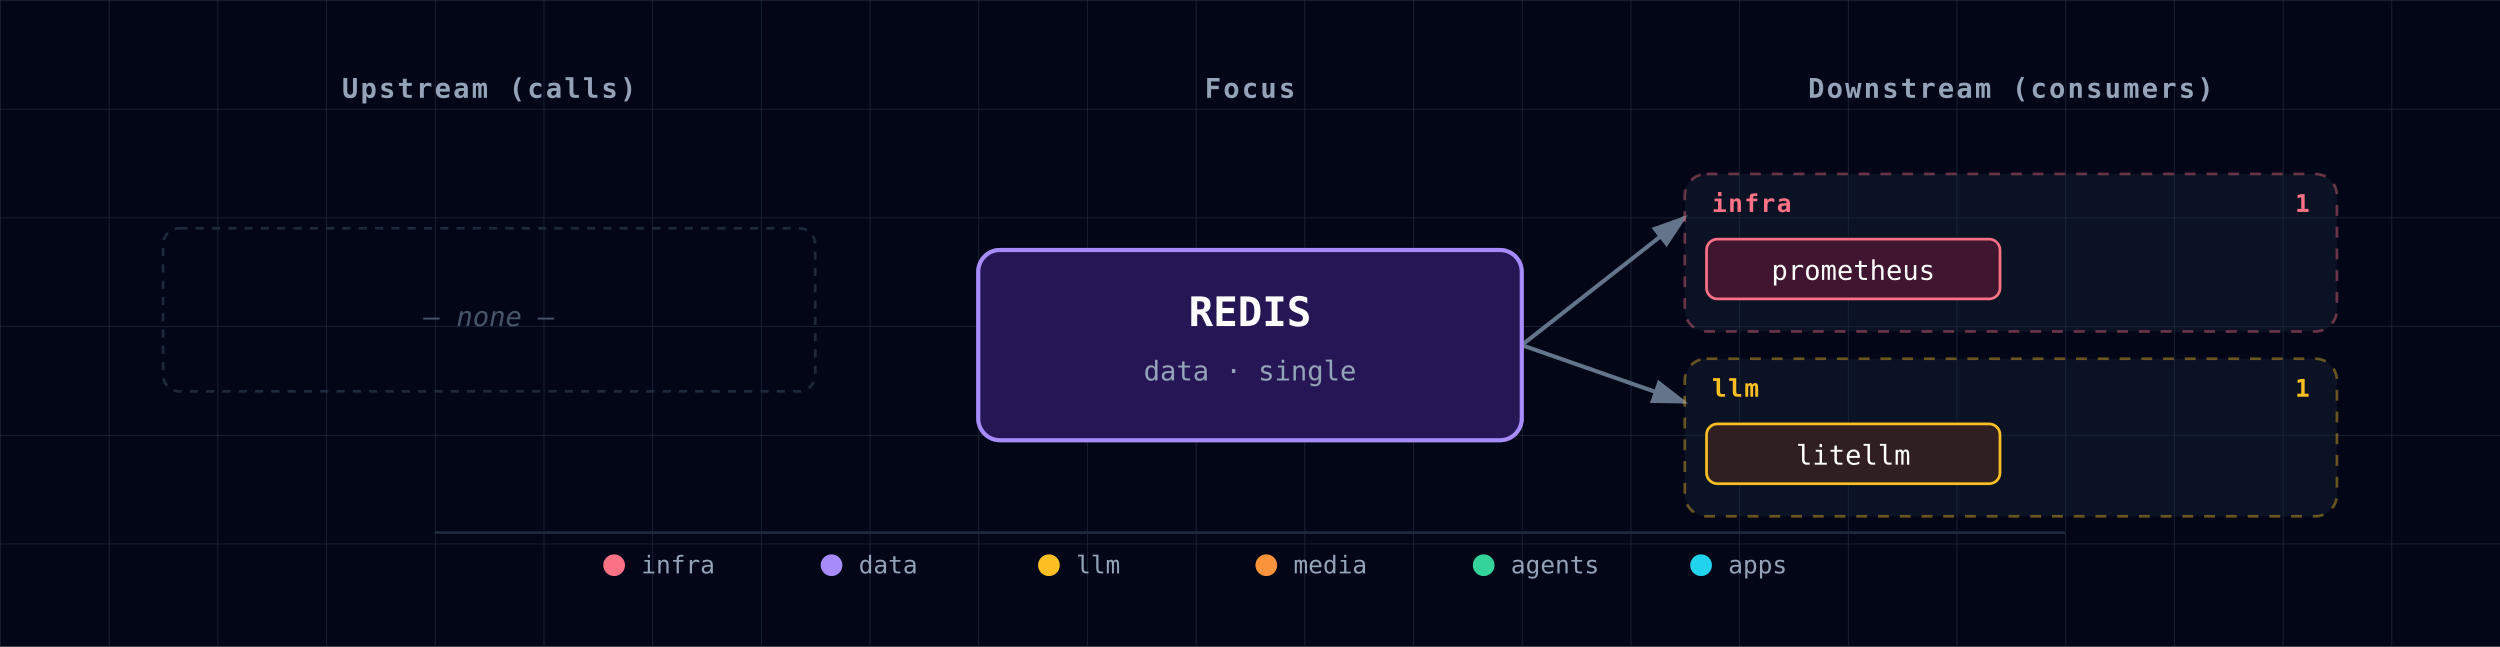
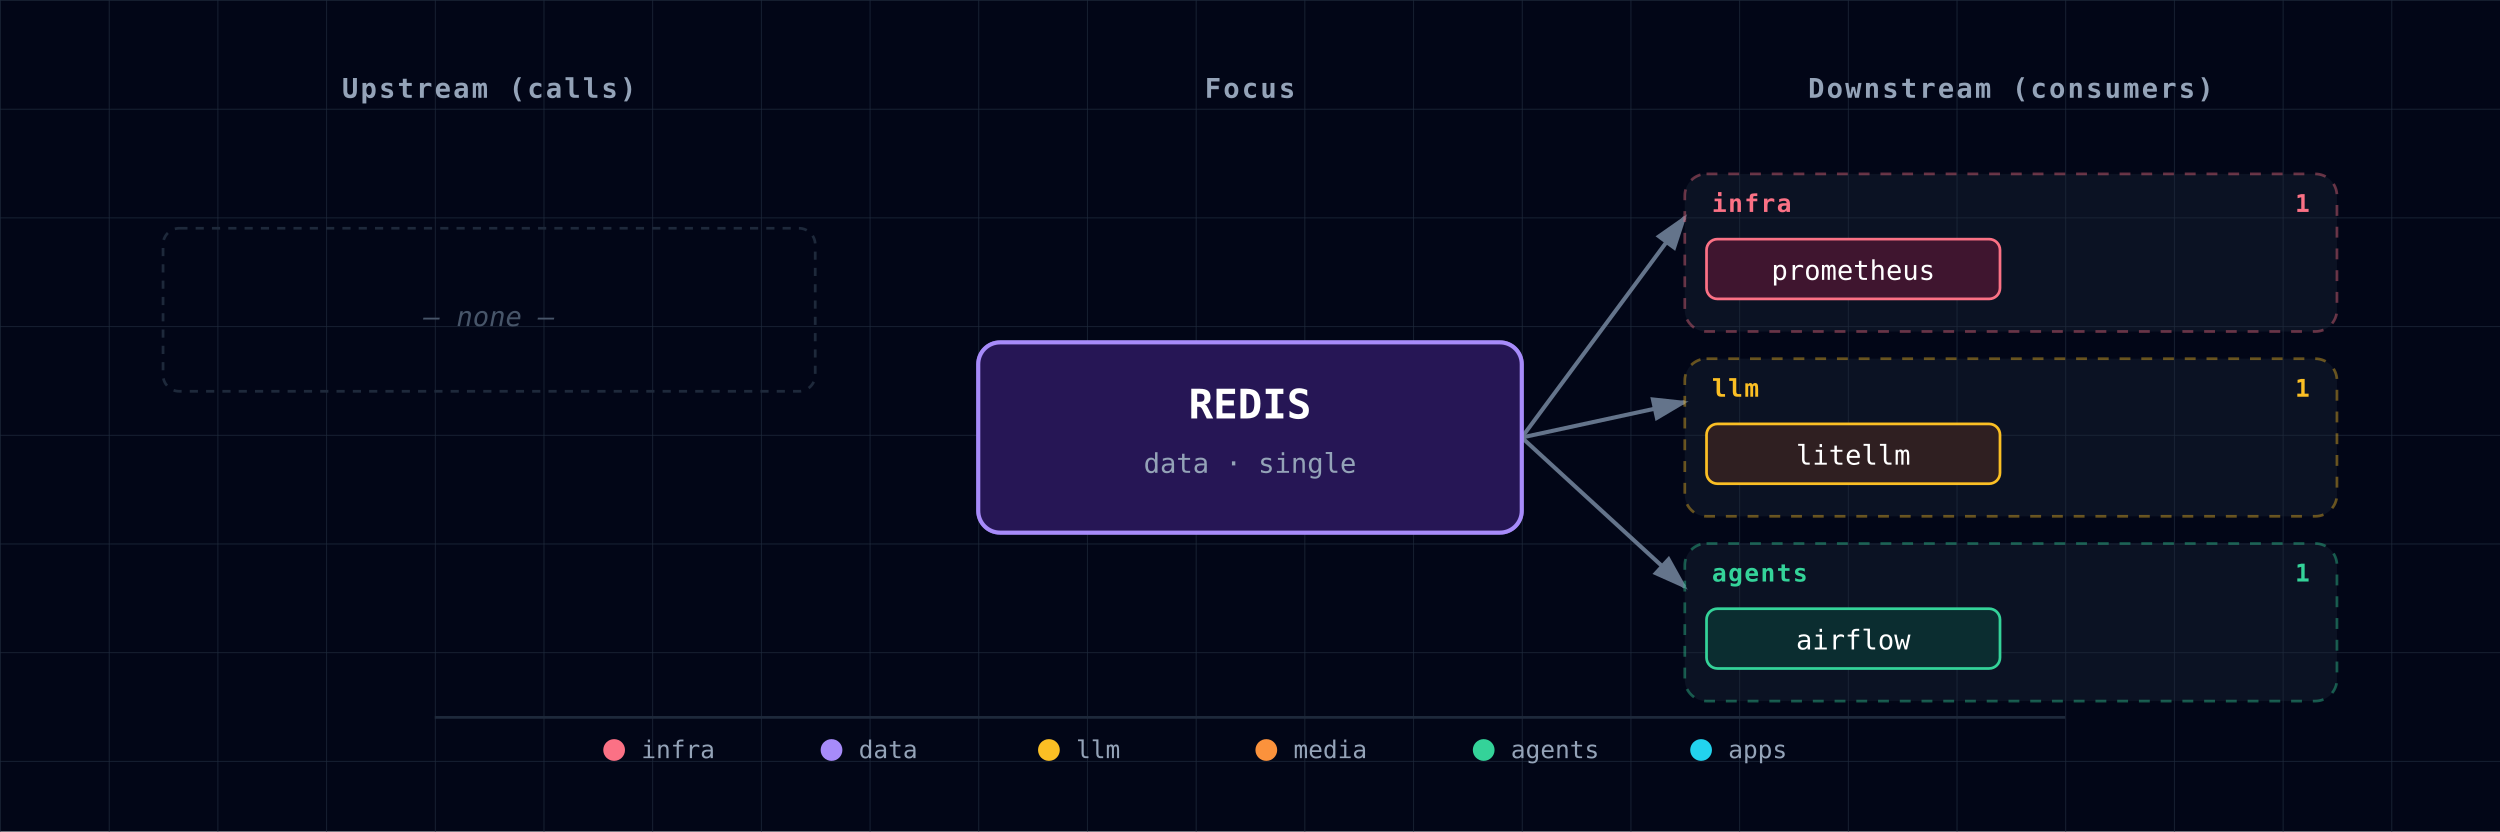
- <svg xmlns="http://www.w3.org/2000/svg" viewBox="0 0 920 238" font-family="'JetBrains Mono', 'Fira Code', Menlo, Consolas, monospace">
+ <svg xmlns="http://www.w3.org/2000/svg" viewBox="0 0 920 306" font-family="'JetBrains Mono', 'Fira Code', Menlo, Consolas, monospace">
  <defs>
    <pattern id="grid" width="40" height="40" patternUnits="userSpaceOnUse">
      <path d="M 40 0 L 0 0 0 40" fill="none" stroke="#1e293b" stroke-width="0.5" />
    </pattern>
    <marker id="arrowhead" markerWidth="9" markerHeight="6" refX="8" refY="3" orient="auto">
      <polygon points="0 0, 9 3, 0 6" fill="#64748b" />
    </marker>
    <filter id="focus-glow" x="-50%" y="-50%" width="200%" height="200%">
      <feGaussianBlur in="SourceAlpha" stdDeviation="6" />
      <feFlood flood-color="#a78bfa" flood-opacity="0.6" />
      <feComposite in2="SourceAlpha" operator="in" />
      <feMerge>
        <feMergeNode />
        <feMergeNode in="SourceGraphic" />
      </feMerge>
    </filter>
  </defs>
-   <rect width="920" height="238" fill="#020617" />
-   <rect width="920" height="238" fill="url(#grid)" />
+   <rect width="920" height="306" fill="#020617" />
+   <rect width="920" height="306" fill="url(#grid)" />
  <text x="180" y="36" fill="#94a3b8" font-size="10" font-weight="600" text-anchor="middle" letter-spacing="0.08em">Upstream (calls)</text>
  <text x="460" y="36" fill="#94a3b8" font-size="10" font-weight="600" text-anchor="middle" letter-spacing="0.08em">Focus</text>
  <text x="740" y="36" fill="#94a3b8" font-size="10" font-weight="600" text-anchor="middle" letter-spacing="0.08em">Downstream (consumers)</text>
-   <line x1="560" y1="127" x2="620" y2="80" stroke="#64748b" stroke-width="1.5" marker-end="url(#arrowhead)" />
-   <line x1="560" y1="127" x2="620" y2="148" stroke="#64748b" stroke-width="1.5" marker-end="url(#arrowhead)" />
+   <line x1="560" y1="161" x2="620" y2="80" stroke="#64748b" stroke-width="1.5" marker-end="url(#arrowhead)" />
+   <line x1="560" y1="161" x2="620" y2="148" stroke="#64748b" stroke-width="1.5" marker-end="url(#arrowhead)" />
+   <line x1="560" y1="161" x2="620" y2="216" stroke="#64748b" stroke-width="1.5" marker-end="url(#arrowhead)" />
  <g>
    <rect x="60" y="84" width="240" height="60" rx="6" fill="none" stroke="#1e293b" stroke-width="1" stroke-dasharray="3,3" />
    <text x="180" y="120" fill="#475569" font-size="10" font-style="italic" text-anchor="middle">— none —</text>
  </g>
  <g>
    <g class="cluster">
      <rect x="620" y="64" width="240" height="58" rx="8" fill="rgba(30,41,59,0.35)" stroke="#fb7185" stroke-width="1" stroke-dasharray="4,4" stroke-opacity="0.4" />
      <text x="630" y="78" fill="#fb7185" font-size="9" font-weight="700" text-anchor="start" style="letter-spacing:0.06em;text-transform:uppercase;">infra</text>
      <text x="850" y="78" fill="#fb7185" font-size="9" font-weight="600" text-anchor="end">1</text>
    </g>
    <g>
      <rect x="628" y="88" width="108" height="22" rx="4" fill="#0f172a" />
      <rect x="628" y="88" width="108" height="22" rx="4" fill="rgba(136, 19, 55, 0.4)" stroke="#fb7185" stroke-width="1" />
      <text x="682" y="103" fill="white" font-size="10" text-anchor="middle">prometheus</text>
    </g>
    <g class="cluster">
      <rect x="620" y="132" width="240" height="58" rx="8" fill="rgba(30,41,59,0.35)" stroke="#fbbf24" stroke-width="1" stroke-dasharray="4,4" stroke-opacity="0.4" />
      <text x="630" y="146" fill="#fbbf24" font-size="9" font-weight="700" text-anchor="start" style="letter-spacing:0.06em;text-transform:uppercase;">llm</text>
      <text x="850" y="146" fill="#fbbf24" font-size="9" font-weight="600" text-anchor="end">1</text>
    </g>
    <g>
      <rect x="628" y="156" width="108" height="22" rx="4" fill="#0f172a" />
      <rect x="628" y="156" width="108" height="22" rx="4" fill="rgba(120, 53, 15, 0.3)" stroke="#fbbf24" stroke-width="1" />
      <text x="682" y="171" fill="white" font-size="10" text-anchor="middle">litellm</text>
    </g>
+     <g class="cluster">
+       <rect x="620" y="200" width="240" height="58" rx="8" fill="rgba(30,41,59,0.35)" stroke="#34d399" stroke-width="1" stroke-dasharray="4,4" stroke-opacity="0.4" />
+       <text x="630" y="214" fill="#34d399" font-size="9" font-weight="700" text-anchor="start" style="letter-spacing:0.06em;text-transform:uppercase;">agents</text>
+       <text x="850" y="214" fill="#34d399" font-size="9" font-weight="600" text-anchor="end">1</text>
+     </g>
+     <g>
+       <rect x="628" y="224" width="108" height="22" rx="4" fill="#0f172a" />
+       <rect x="628" y="224" width="108" height="22" rx="4" fill="rgba(6, 78, 59, 0.4)" stroke="#34d399" stroke-width="1" />
+       <text x="682" y="239" fill="white" font-size="10" text-anchor="middle">airflow</text>
+     </g>
  </g>
  <g class="focus" filter="url(#focus-glow)">
-     <rect x="360" y="92" width="200" height="70" rx="8" fill="#0f172a" />
-     <rect x="360" y="92" width="200" height="70" rx="8" fill="rgba(76, 29, 149, 0.4)" stroke="#a78bfa" stroke-width="1.5" />
-     <text x="460" y="120" fill="white" font-size="15" font-weight="700" text-anchor="middle">REDIS</text>
-     <text x="460" y="140" fill="#94a3b8" font-size="10" text-anchor="middle">data · single</text>
+     <rect x="360" y="126" width="200" height="70" rx="8" fill="#0f172a" />
+     <rect x="360" y="126" width="200" height="70" rx="8" fill="rgba(76, 29, 149, 0.4)" stroke="#a78bfa" stroke-width="1.5" />
+     <text x="460" y="154" fill="white" font-size="15" font-weight="700" text-anchor="middle">REDIS</text>
+     <text x="460" y="174" fill="#94a3b8" font-size="10" text-anchor="middle">data · single</text>
  </g>
  <g class="legend">
-     <line x1="160" y1="196" x2="760" y2="196" stroke="#1e293b" stroke-width="1" />
-     <circle cx="226" cy="208" r="4" fill="#fb7185" />
-     <text x="236" y="211" fill="#94a3b8" font-size="9" font-weight="400" text-anchor="start">infra</text>
-     <circle cx="306" cy="208" r="4" fill="#a78bfa" />
-     <text x="316" y="211" fill="#94a3b8" font-size="9" font-weight="400" text-anchor="start">data</text>
-     <circle cx="386" cy="208" r="4" fill="#fbbf24" />
-     <text x="396" y="211" fill="#94a3b8" font-size="9" font-weight="400" text-anchor="start">llm</text>
-     <circle cx="466" cy="208" r="4" fill="#fb923c" />
-     <text x="476" y="211" fill="#94a3b8" font-size="9" font-weight="400" text-anchor="start">media</text>
-     <circle cx="546" cy="208" r="4" fill="#34d399" />
-     <text x="556" y="211" fill="#94a3b8" font-size="9" font-weight="400" text-anchor="start">agents</text>
-     <circle cx="626" cy="208" r="4" fill="#22d3ee" />
-     <text x="636" y="211" fill="#94a3b8" font-size="9" font-weight="400" text-anchor="start">apps</text>
+     <line x1="160" y1="264" x2="760" y2="264" stroke="#1e293b" stroke-width="1" />
+     <circle cx="226" cy="276" r="4" fill="#fb7185" />
+     <text x="236" y="279" fill="#94a3b8" font-size="9" font-weight="400" text-anchor="start">infra</text>
+     <circle cx="306" cy="276" r="4" fill="#a78bfa" />
+     <text x="316" y="279" fill="#94a3b8" font-size="9" font-weight="400" text-anchor="start">data</text>
+     <circle cx="386" cy="276" r="4" fill="#fbbf24" />
+     <text x="396" y="279" fill="#94a3b8" font-size="9" font-weight="400" text-anchor="start">llm</text>
+     <circle cx="466" cy="276" r="4" fill="#fb923c" />
+     <text x="476" y="279" fill="#94a3b8" font-size="9" font-weight="400" text-anchor="start">media</text>
+     <circle cx="546" cy="276" r="4" fill="#34d399" />
+     <text x="556" y="279" fill="#94a3b8" font-size="9" font-weight="400" text-anchor="start">agents</text>
+     <circle cx="626" cy="276" r="4" fill="#22d3ee" />
+     <text x="636" y="279" fill="#94a3b8" font-size="9" font-weight="400" text-anchor="start">apps</text>
  </g>
</svg>
